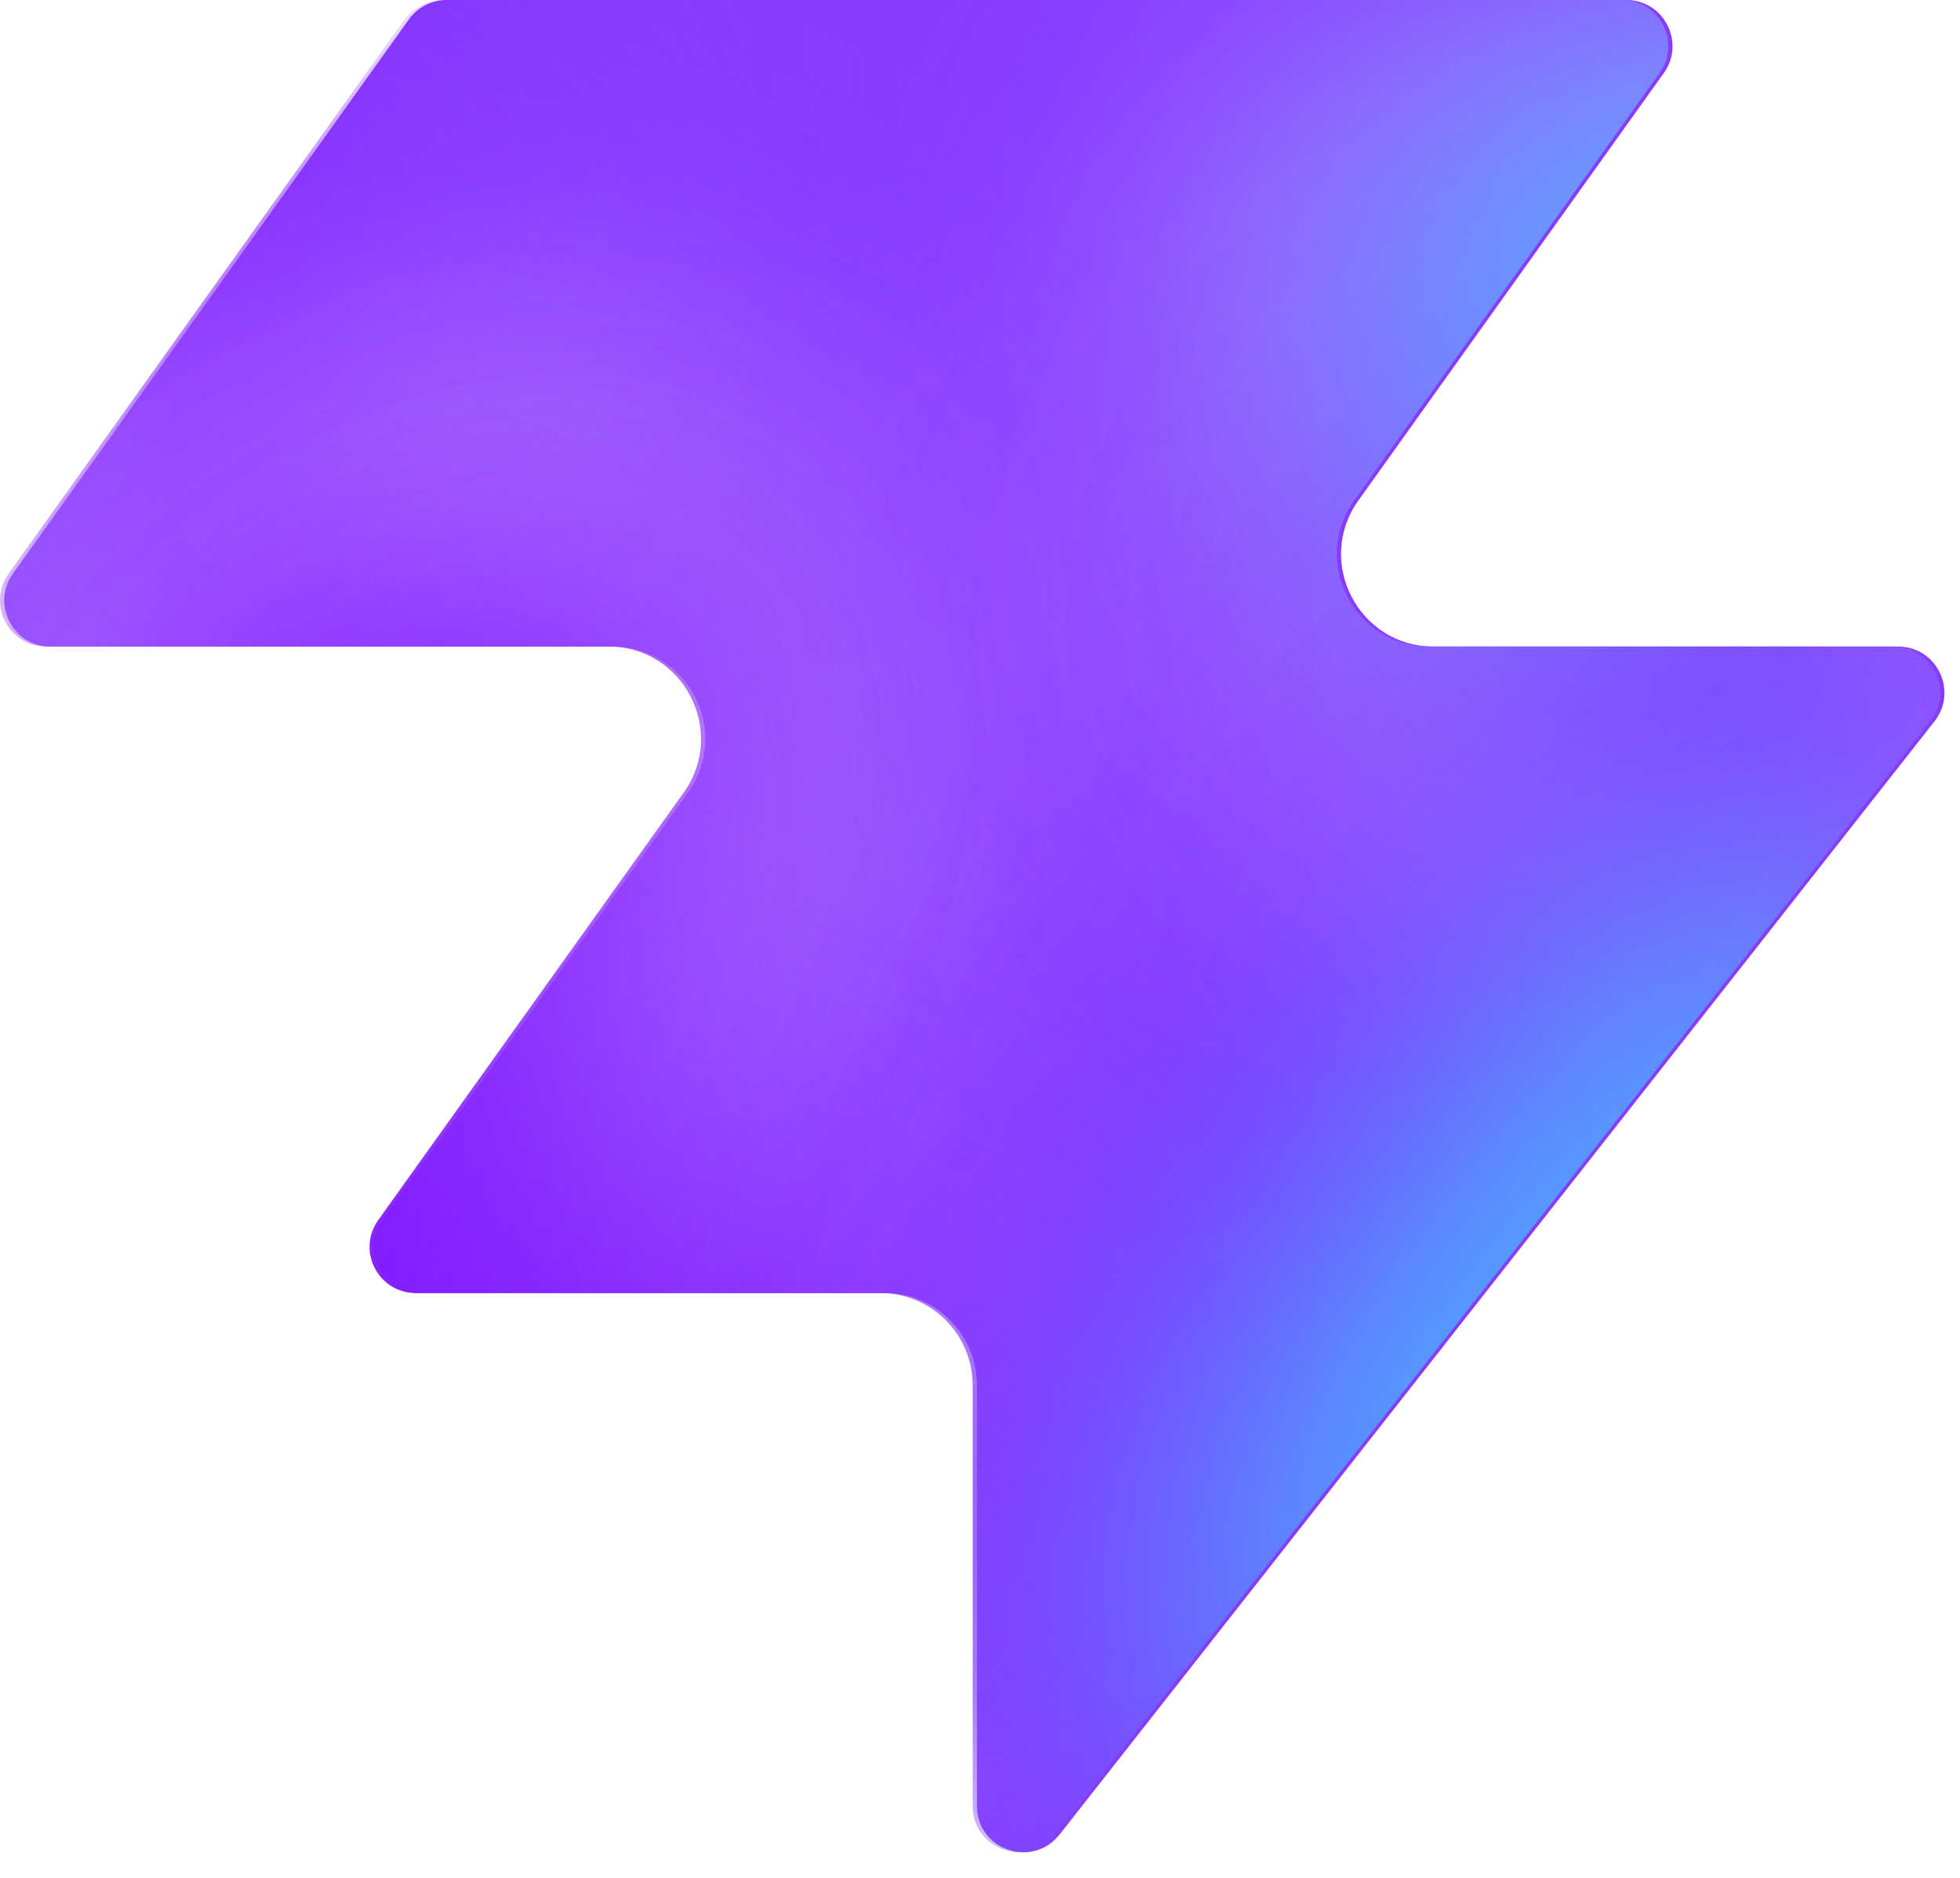
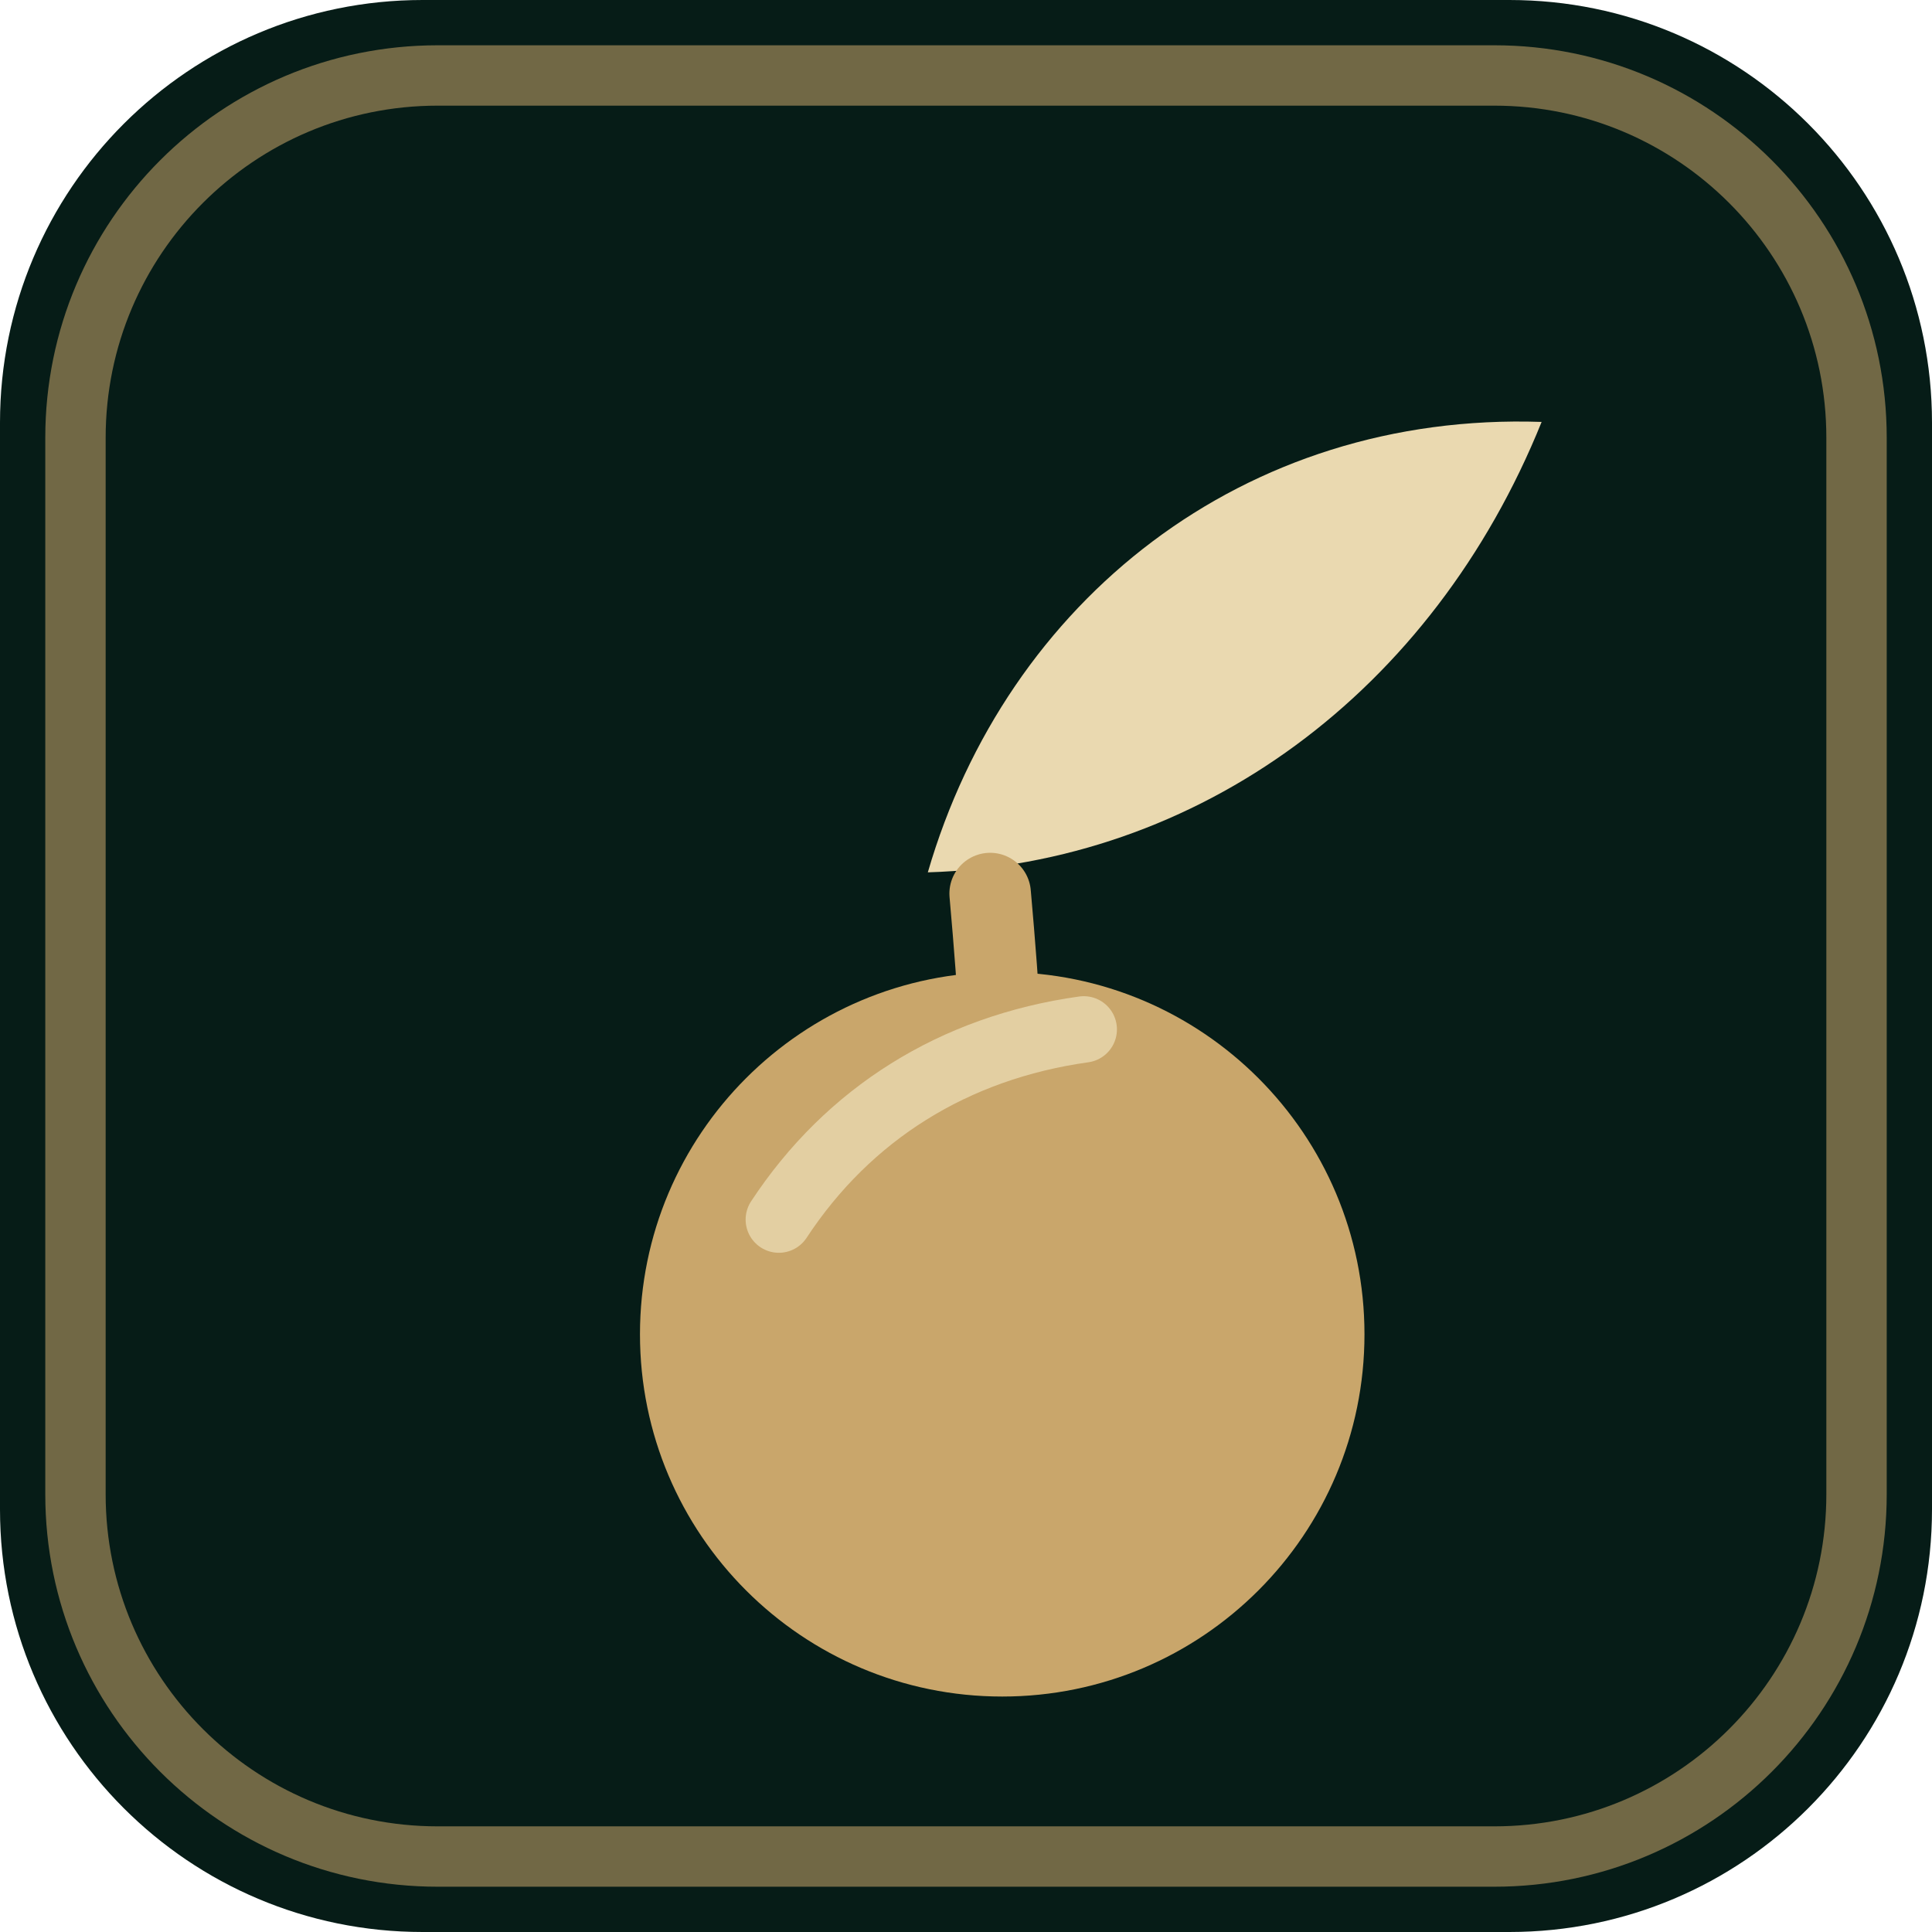
- <svg xmlns="http://www.w3.org/2000/svg" width="48" height="46" fill="none" viewBox="0 0 48 46">
-   <path fill="#863bff" d="M25.946 44.938c-.664.845-2.021.375-2.021-.698V33.937a2.26 2.26 0 0 0-2.262-2.262H10.287c-.92 0-1.456-1.04-.92-1.788l7.48-10.471c1.07-1.497 0-3.578-1.842-3.578H1.237c-.92 0-1.456-1.04-.92-1.788L10.013.474c.214-.297.556-.474.92-.474h28.894c.92 0 1.456 1.04.92 1.788l-7.48 10.471c-1.07 1.498 0 3.579 1.842 3.579h11.377c.943 0 1.473 1.088.89 1.83L25.947 44.94z" style="fill:#863bff;fill:color(display-p3 .525 .23 1);fill-opacity:1" />
-   <mask id="a" width="48" height="46" x="0" y="0" maskUnits="userSpaceOnUse" style="mask-type:alpha">
-     <path fill="#000" d="M25.842 44.938c-.664.844-2.021.375-2.021-.698V33.937a2.26 2.26 0 0 0-2.262-2.262H10.183c-.92 0-1.456-1.04-.92-1.788l7.48-10.471c1.07-1.498 0-3.579-1.842-3.579H1.133c-.92 0-1.456-1.04-.92-1.787L9.91.473c.214-.297.556-.474.92-.474h28.894c.92 0 1.456 1.04.92 1.788l-7.48 10.471c-1.07 1.498 0 3.578 1.842 3.578h11.377c.943 0 1.473 1.088.89 1.832L25.843 44.94z" style="fill:#000;fill-opacity:1" />
-   </mask>
-   <g mask="url(#a)">
-     <g filter="url(#b)">
-       <ellipse cx="5.508" cy="14.704" fill="#ede6ff" rx="5.508" ry="14.704" style="fill:#ede6ff;fill:color(display-p3 .927 .903 1);fill-opacity:1" transform="matrix(.00324 1 1 -.00324 -4.47 31.516)" />
-     </g>
-     <g filter="url(#c)">
-       <ellipse cx="10.399" cy="29.851" fill="#ede6ff" rx="10.399" ry="29.851" style="fill:#ede6ff;fill:color(display-p3 .927 .903 1);fill-opacity:1" transform="matrix(.00324 1 1 -.00324 -39.328 7.883)" />
-     </g>
-     <g filter="url(#d)">
-       <ellipse cx="5.508" cy="30.487" fill="#7e14ff" rx="5.508" ry="30.487" style="fill:#7e14ff;fill:color(display-p3 .492 .077 1);fill-opacity:1" transform="rotate(89.814 -25.913 -14.639)scale(1 -1)" />
-     </g>
-     <g filter="url(#e)">
-       <ellipse cx="5.508" cy="30.599" fill="#7e14ff" rx="5.508" ry="30.599" style="fill:#7e14ff;fill:color(display-p3 .492 .077 1);fill-opacity:1" transform="rotate(89.814 -32.644 -3.334)scale(1 -1)" />
-     </g>
-     <g filter="url(#f)">
-       <ellipse cx="5.508" cy="30.599" fill="#7e14ff" rx="5.508" ry="30.599" style="fill:#7e14ff;fill:color(display-p3 .492 .077 1);fill-opacity:1" transform="matrix(.00324 1 1 -.00324 -34.34 30.47)" />
-     </g>
-     <g filter="url(#g)">
-       <ellipse cx="14.072" cy="22.078" fill="#ede6ff" rx="14.072" ry="22.078" style="fill:#ede6ff;fill:color(display-p3 .927 .903 1);fill-opacity:1" transform="rotate(93.35 24.506 48.493)scale(-1 1)" />
-     </g>
-     <g filter="url(#h)">
-       <ellipse cx="3.47" cy="21.501" fill="#7e14ff" rx="3.47" ry="21.501" style="fill:#7e14ff;fill:color(display-p3 .492 .077 1);fill-opacity:1" transform="rotate(89.009 28.708 47.59)scale(-1 1)" />
-     </g>
-     <g filter="url(#i)">
-       <ellipse cx="3.47" cy="21.501" fill="#7e14ff" rx="3.47" ry="21.501" style="fill:#7e14ff;fill:color(display-p3 .492 .077 1);fill-opacity:1" transform="rotate(89.009 28.708 47.59)scale(-1 1)" />
-     </g>
-     <g filter="url(#j)">
-       <ellipse cx=".387" cy="8.972" fill="#7e14ff" rx="4.407" ry="29.108" style="fill:#7e14ff;fill:color(display-p3 .492 .077 1);fill-opacity:1" transform="rotate(39.51 .387 8.972)" />
-     </g>
-     <g filter="url(#k)">
-       <ellipse cx="47.523" cy="-6.092" fill="#7e14ff" rx="4.407" ry="29.108" style="fill:#7e14ff;fill:color(display-p3 .492 .077 1);fill-opacity:1" transform="rotate(37.892 47.523 -6.092)" />
-     </g>
-     <g filter="url(#l)">
-       <ellipse cx="41.412" cy="6.333" fill="#47bfff" rx="5.971" ry="9.665" style="fill:#47bfff;fill:color(display-p3 .28 .748 1);fill-opacity:1" transform="rotate(37.892 41.412 6.333)" />
-     </g>
-     <g filter="url(#m)">
-       <ellipse cx="-1.879" cy="38.332" fill="#7e14ff" rx="4.407" ry="29.108" style="fill:#7e14ff;fill:color(display-p3 .492 .077 1);fill-opacity:1" transform="rotate(37.892 -1.88 38.332)" />
-     </g>
-     <g filter="url(#n)">
-       <ellipse cx="-1.879" cy="38.332" fill="#7e14ff" rx="4.407" ry="29.108" style="fill:#7e14ff;fill:color(display-p3 .492 .077 1);fill-opacity:1" transform="rotate(37.892 -1.88 38.332)" />
-     </g>
-     <g filter="url(#o)">
-       <ellipse cx="35.651" cy="29.907" fill="#7e14ff" rx="4.407" ry="29.108" style="fill:#7e14ff;fill:color(display-p3 .492 .077 1);fill-opacity:1" transform="rotate(37.892 35.651 29.907)" />
-     </g>
-     <g filter="url(#p)">
-       <ellipse cx="38.418" cy="32.4" fill="#47bfff" rx="5.971" ry="15.297" style="fill:#47bfff;fill:color(display-p3 .28 .748 1);fill-opacity:1" transform="rotate(37.892 38.418 32.4)" />
-     </g>
+ <svg xmlns="http://www.w3.org/2000/svg" viewBox="0 0 32 32" role="img" aria-label="Neemamla">
+   <rect width="32" height="32" rx="7" fill="#061c17" />
+   <rect x="1.25" y="1.25" width="29.5" height="29.5" rx="6" fill="none" stroke="#c9a66b" stroke-opacity="0.55" stroke-width="1" />
+   <g transform="translate(15.2 14.2) rotate(-34)">
+     <path fill="#ead9b0" d="M0 .3C3.6-2.7 8.6-3.1 12.6-.2C8.6 2.5 3.8 2.7 0 .3Z" />
  </g>
-   <defs>
-     <filter id="b" width="60.045" height="41.654" x="-19.77" y="16.149" color-interpolation-filters="sRGB" filterUnits="userSpaceOnUse">
-       <feFlood flood-opacity="0" result="BackgroundImageFix" />
-       <feBlend in="SourceGraphic" in2="BackgroundImageFix" result="shape" />
-       <feGaussianBlur result="effect1_foregroundBlur_2002_17158" stdDeviation="7.659" />
-     </filter>
-     <filter id="c" width="90.34" height="51.437" x="-54.613" y="-7.533" color-interpolation-filters="sRGB" filterUnits="userSpaceOnUse">
-       <feFlood flood-opacity="0" result="BackgroundImageFix" />
-       <feBlend in="SourceGraphic" in2="BackgroundImageFix" result="shape" />
-       <feGaussianBlur result="effect1_foregroundBlur_2002_17158" stdDeviation="7.659" />
-     </filter>
-     <filter id="d" width="79.355" height="29.4" x="-49.64" y="2.03" color-interpolation-filters="sRGB" filterUnits="userSpaceOnUse">
-       <feFlood flood-opacity="0" result="BackgroundImageFix" />
-       <feBlend in="SourceGraphic" in2="BackgroundImageFix" result="shape" />
-       <feGaussianBlur result="effect1_foregroundBlur_2002_17158" stdDeviation="4.596" />
-     </filter>
-     <filter id="e" width="79.579" height="29.4" x="-45.045" y="20.029" color-interpolation-filters="sRGB" filterUnits="userSpaceOnUse">
-       <feFlood flood-opacity="0" result="BackgroundImageFix" />
-       <feBlend in="SourceGraphic" in2="BackgroundImageFix" result="shape" />
-       <feGaussianBlur result="effect1_foregroundBlur_2002_17158" stdDeviation="4.596" />
-     </filter>
-     <filter id="f" width="79.579" height="29.4" x="-43.513" y="21.178" color-interpolation-filters="sRGB" filterUnits="userSpaceOnUse">
-       <feFlood flood-opacity="0" result="BackgroundImageFix" />
-       <feBlend in="SourceGraphic" in2="BackgroundImageFix" result="shape" />
-       <feGaussianBlur result="effect1_foregroundBlur_2002_17158" stdDeviation="4.596" />
-     </filter>
-     <filter id="g" width="74.749" height="58.852" x="15.756" y="-17.901" color-interpolation-filters="sRGB" filterUnits="userSpaceOnUse">
-       <feFlood flood-opacity="0" result="BackgroundImageFix" />
-       <feBlend in="SourceGraphic" in2="BackgroundImageFix" result="shape" />
-       <feGaussianBlur result="effect1_foregroundBlur_2002_17158" stdDeviation="7.659" />
-     </filter>
-     <filter id="h" width="61.377" height="25.362" x="23.548" y="2.284" color-interpolation-filters="sRGB" filterUnits="userSpaceOnUse">
-       <feFlood flood-opacity="0" result="BackgroundImageFix" />
-       <feBlend in="SourceGraphic" in2="BackgroundImageFix" result="shape" />
-       <feGaussianBlur result="effect1_foregroundBlur_2002_17158" stdDeviation="4.596" />
-     </filter>
-     <filter id="i" width="61.377" height="25.362" x="23.548" y="2.284" color-interpolation-filters="sRGB" filterUnits="userSpaceOnUse">
-       <feFlood flood-opacity="0" result="BackgroundImageFix" />
-       <feBlend in="SourceGraphic" in2="BackgroundImageFix" result="shape" />
-       <feGaussianBlur result="effect1_foregroundBlur_2002_17158" stdDeviation="4.596" />
-     </filter>
-     <filter id="j" width="56.045" height="63.649" x="-27.636" y="-22.853" color-interpolation-filters="sRGB" filterUnits="userSpaceOnUse">
-       <feFlood flood-opacity="0" result="BackgroundImageFix" />
-       <feBlend in="SourceGraphic" in2="BackgroundImageFix" result="shape" />
-       <feGaussianBlur result="effect1_foregroundBlur_2002_17158" stdDeviation="4.596" />
-     </filter>
-     <filter id="k" width="54.814" height="64.646" x="20.116" y="-38.415" color-interpolation-filters="sRGB" filterUnits="userSpaceOnUse">
-       <feFlood flood-opacity="0" result="BackgroundImageFix" />
-       <feBlend in="SourceGraphic" in2="BackgroundImageFix" result="shape" />
-       <feGaussianBlur result="effect1_foregroundBlur_2002_17158" stdDeviation="4.596" />
-     </filter>
-     <filter id="l" width="33.541" height="35.313" x="24.641" y="-11.323" color-interpolation-filters="sRGB" filterUnits="userSpaceOnUse">
-       <feFlood flood-opacity="0" result="BackgroundImageFix" />
-       <feBlend in="SourceGraphic" in2="BackgroundImageFix" result="shape" />
-       <feGaussianBlur result="effect1_foregroundBlur_2002_17158" stdDeviation="4.596" />
-     </filter>
-     <filter id="m" width="54.814" height="64.646" x="-29.286" y="6.009" color-interpolation-filters="sRGB" filterUnits="userSpaceOnUse">
-       <feFlood flood-opacity="0" result="BackgroundImageFix" />
-       <feBlend in="SourceGraphic" in2="BackgroundImageFix" result="shape" />
-       <feGaussianBlur result="effect1_foregroundBlur_2002_17158" stdDeviation="4.596" />
-     </filter>
-     <filter id="n" width="54.814" height="64.646" x="-29.286" y="6.009" color-interpolation-filters="sRGB" filterUnits="userSpaceOnUse">
-       <feFlood flood-opacity="0" result="BackgroundImageFix" />
-       <feBlend in="SourceGraphic" in2="BackgroundImageFix" result="shape" />
-       <feGaussianBlur result="effect1_foregroundBlur_2002_17158" stdDeviation="4.596" />
-     </filter>
-     <filter id="o" width="54.814" height="64.646" x="8.244" y="-2.416" color-interpolation-filters="sRGB" filterUnits="userSpaceOnUse">
-       <feFlood flood-opacity="0" result="BackgroundImageFix" />
-       <feBlend in="SourceGraphic" in2="BackgroundImageFix" result="shape" />
-       <feGaussianBlur result="effect1_foregroundBlur_2002_17158" stdDeviation="4.596" />
-     </filter>
-     <filter id="p" width="39.409" height="43.623" x="18.713" y="10.588" color-interpolation-filters="sRGB" filterUnits="userSpaceOnUse">
-       <feFlood flood-opacity="0" result="BackgroundImageFix" />
-       <feBlend in="SourceGraphic" in2="BackgroundImageFix" result="shape" />
-       <feGaussianBlur result="effect1_foregroundBlur_2002_17158" stdDeviation="4.596" />
-     </filter>
-   </defs>
+   <path d="M16.4 14.8c.15 1.7.25 3.1.15 4.5" fill="none" stroke="#c9a66b" stroke-width="1.35" stroke-linecap="round" />
+   <circle cx="16.6" cy="22.1" r="6" fill="#c9a66b" />
+   <path d="M12.9 20.2c1.15-1.75 2.9-2.85 5.05-3.15" fill="none" stroke="#ead9b0" stroke-width="1.1" stroke-linecap="round" opacity="0.8" />
</svg>
